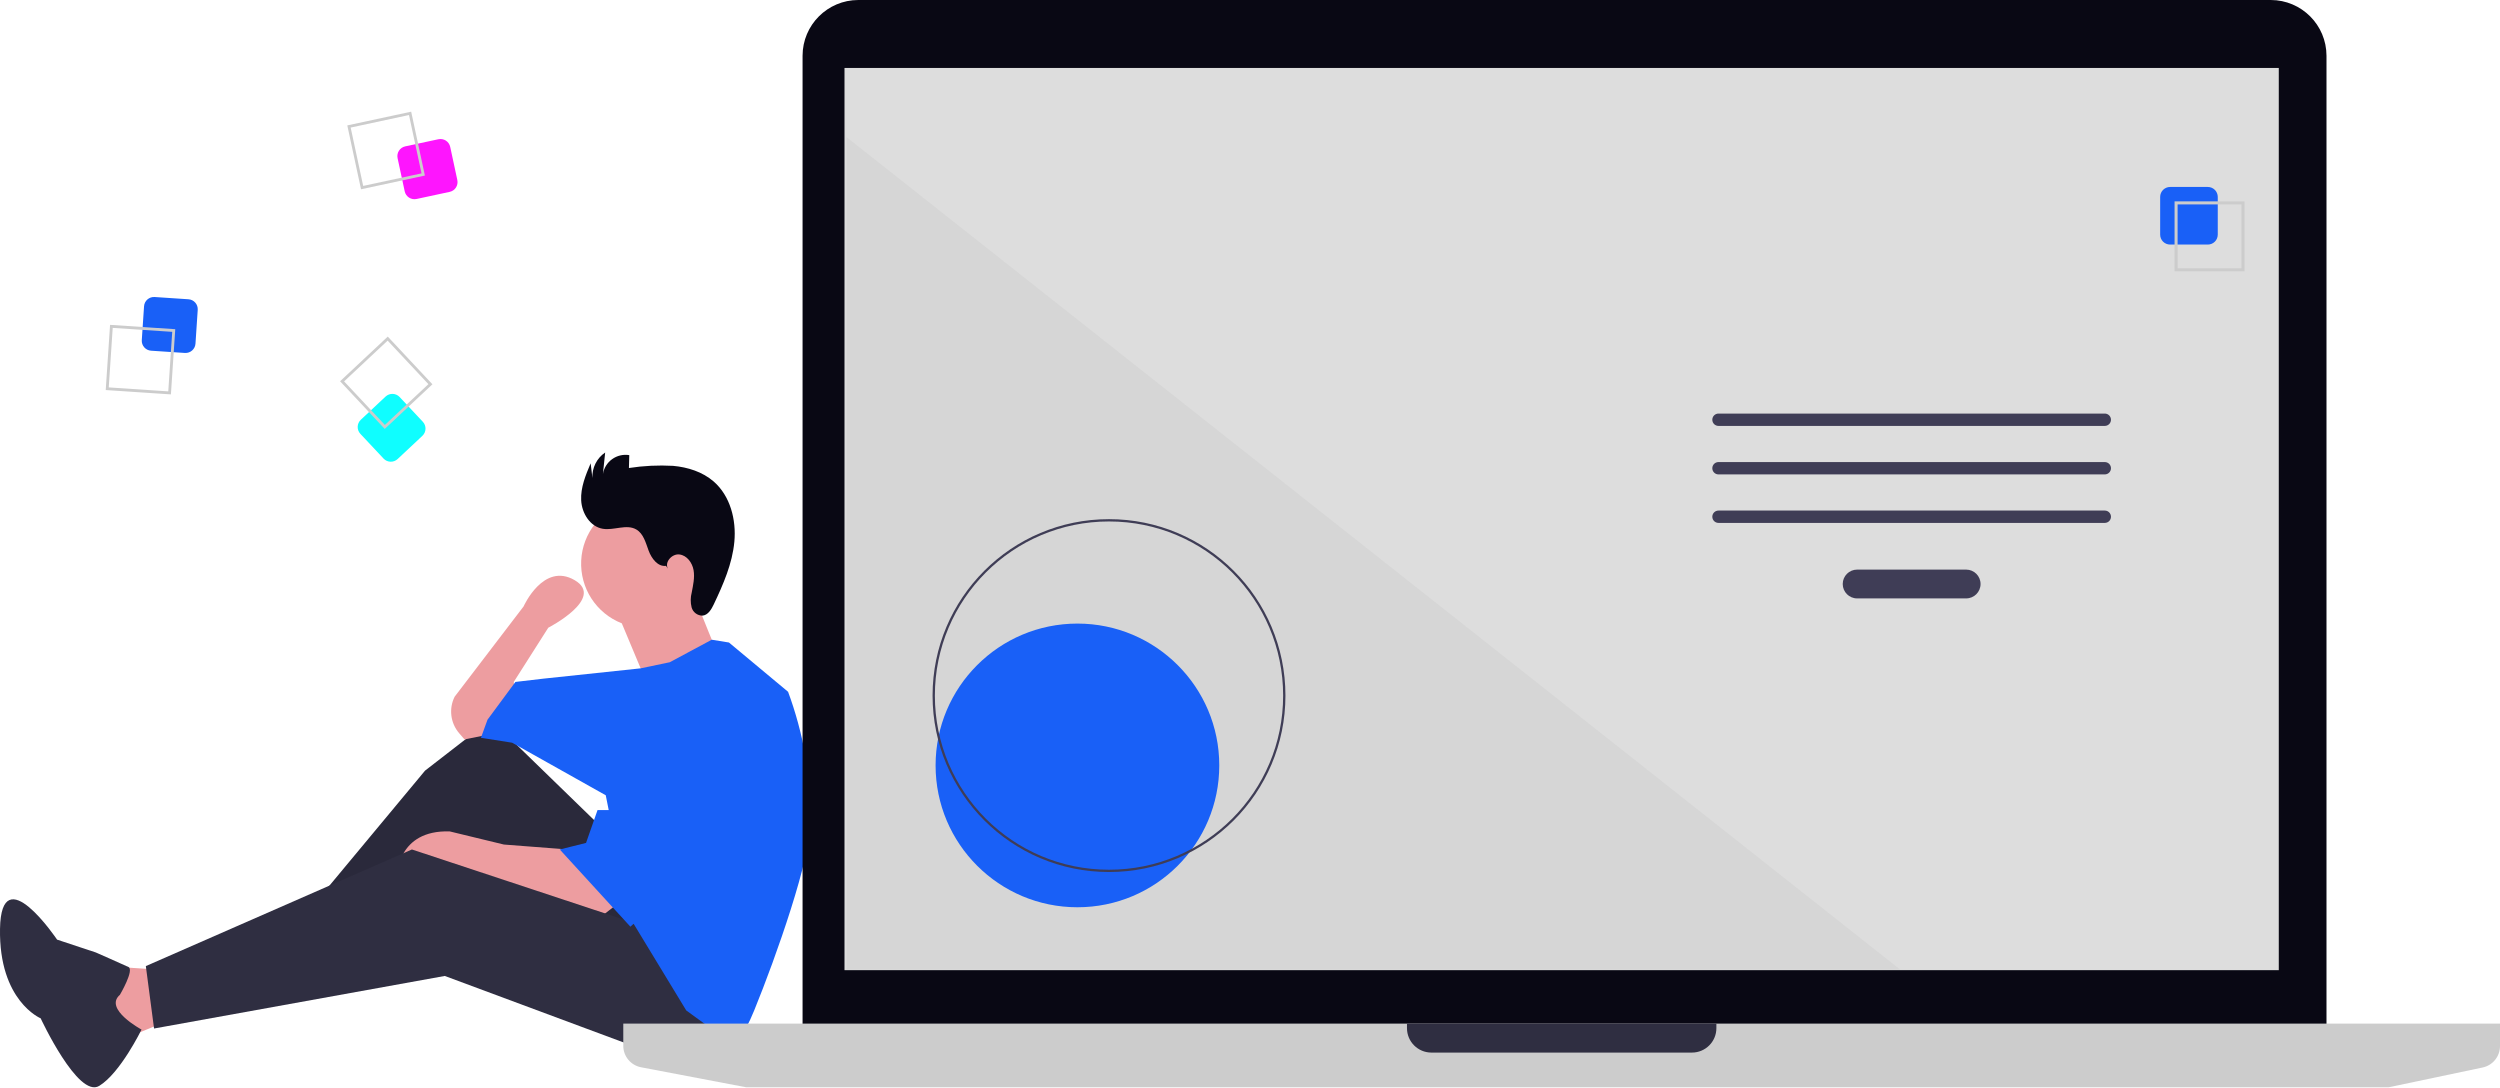
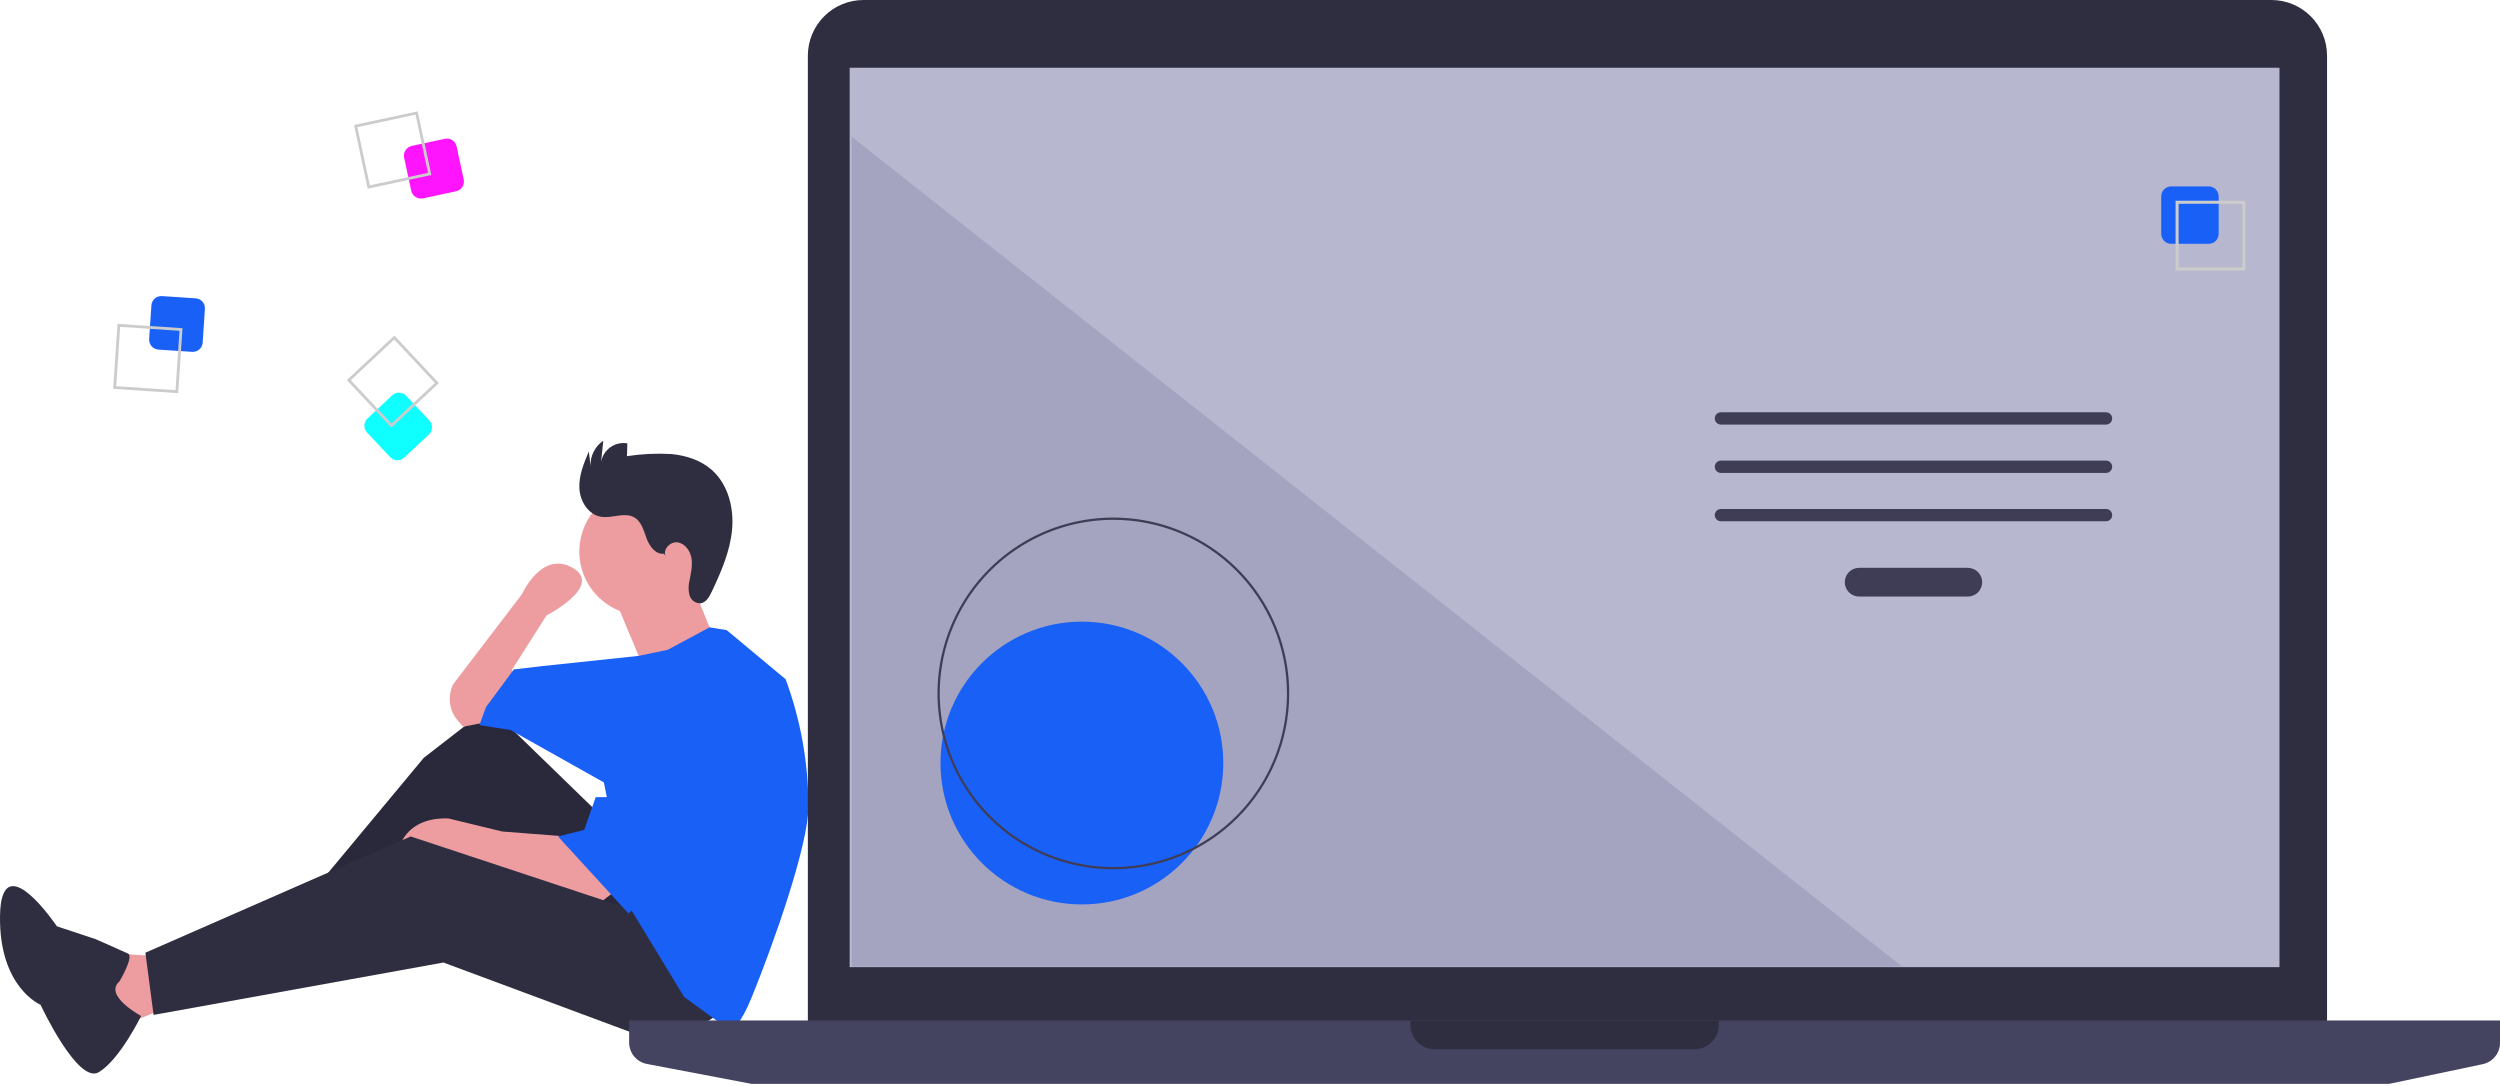
- <svg xmlns="http://www.w3.org/2000/svg" width="960" height="417.517" viewBox="0 0 960 417.517" role="img" artist="Katerina Limpitsouni" source="https://undraw.co/">
-   <g transform="translate(-440.14 -321.66)">
-     <g transform="translate(440.14 495.424)">
-       <path d="M71.694,390.1,52.772,388.84l6.307,28.383,21.445-8.83Z" transform="translate(-12.537 -191.624)" fill="#ed9da0" />
-       <path d="M267.948,307.634,223.8,264.744,198.567,284.3l-49.828,59.92,5.677,8.83,60.55-41,41,53.612,39.106-19.552Z" transform="translate(-35.341 -162.138)" fill="#2f2e41" />
-       <path d="M267.948,307.634,223.8,264.744,198.567,284.3l-49.828,59.92,5.677,8.83,60.55-41,41,53.612,39.106-19.552Z" transform="translate(-35.341 -162.138)" opacity="0.1" />
-       <path d="M342.7,574.438l-5.677,4.415L290.98,563.085l-10.723-4.415-21.445,4.415s0-17.661,20.184-17.03l20.814,5.046,24.6,1.892Z" transform="translate(-106.308 -400.56)" fill="#ed9da0" />
-       <path d="M294.842,398.221l-13.876,8.83h-16.4l-76.319-28.383L76.608,398.852l-3.154-23.968L175.633,330.1,265.2,359.746Z" transform="translate(-17.453 -177.667)" fill="#2f2e41" />
-       <path d="M300.595,478.254l-9.461,1.892-2.062-2.405a12.745,12.745,0,0,1-1.723-13.994h0l26.491-34.69s7.569-17.03,19.553-10.092S323.3,437.256,323.3,437.256L310.056,458.07l1.261,10.723Z" transform="translate(-112.769 -369.971)" fill="#ed9da0" />
-       <path d="M15.625,47.506a24.6,24.6,0,1,1,28.7-8.2c2.374,6.063,7.717,19.038,7.717,19.038L24.915,69.7Z" transform="translate(223.147 18.088)" fill="#ed9da0" />
-       <path d="M92.715,152.454,78.842,142.362l-20.21-33.284L57.394,110.2,30.274,80.551l10.091-2.522L44.779,65.41h4.287l-1.135-5.675L11.979,39.552,0,37.659l2.522-6.938L13.243,16.213l10.721-1.258,37.365-3.961,11.2-2.349L88.642,0l6.6,1.075L117.946,20a141.224,141.224,0,0,1,8.769,49.015c0,14.843-13.279,52.489-21.781,73.349-4.182,10.261-7.209,12.868-9.2,12.869C93.673,155.231,92.715,152.454,92.715,152.454Z" transform="translate(184.676 71.886)" fill="#1960f7" />
-       <path d="M104.822,616.936s5.649-9.575,3.263-10.693-12.52-5.574-12.52-5.574L80.7,595.744s-21.443-31.869-21.914-4.155S74.4,625.965,74.4,625.965s14.345,30.871,22.471,25.949,16.257-21.634,16.257-21.634S98.478,622.4,104.822,616.936Z" transform="translate(-58.78 -408.691)" fill="#2f2e41" />
-       <path d="M523.357,201.911c-3.175.413-5.568-2.84-6.679-5.837s-1.957-6.5-4.716-8.118c-3.771-2.216-8.595.45-12.906-.282-4.869-.828-8.035-5.986-8.282-10.918s1.714-9.676,3.641-14.223l.672,5.651a11.207,11.207,0,0,1,4.9-9.8l-.867,8.293a8.8,8.8,0,0,1,10.126-7.28l-.136,4.941a81.639,81.639,0,0,1,16.938-.828c5.64.509,11.321,2.294,15.6,6.008,6.389,5.561,8.73,14.706,7.946,23.145s-4.265,16.359-7.894,24.019c-.913,1.926-2.176,4.1-4.292,4.345a4.323,4.323,0,0,1-4.235-3.195,11.566,11.566,0,0,1,.051-5.679c.536-2.84,1.209-5.748.71-8.6s-2.554-5.664-5.425-6.014-5.811,2.934-4.43,5.476Z" transform="translate(-267.603 -158.389)" fill="#090814" />
-     </g>
-     <path d="M3.824,0H16.837a3.824,3.824,0,0,1,3.824,3.824V16.837a3.824,3.824,0,0,1-3.824,3.824H3.824A3.824,3.824,0,0,1,0,16.837V3.824A3.824,3.824,0,0,1,3.824,0Z" transform="translate(494.333 456.074) rotate(-86.19)" fill="#1960f7" />
-     <path d="M124.267,362.131,149.3,363.8l-1.667,25.034L122.6,387.165Zm23.873,2.683-22.857-1.522-1.522,22.857,22.857,1.522Z" transform="translate(358.137 84.274)" fill="#ccc" />
-     <path d="M3.824,0H16.837a3.824,3.824,0,0,1,3.824,3.824V16.837a3.824,3.824,0,0,1-3.824,3.824H3.824A3.824,3.824,0,0,1,0,16.837V3.824A3.824,3.824,0,0,1,3.824,0Z" transform="matrix(0.978, -0.21, 0.21, 0.978, 592.011, 378.667)" fill="#fe15fe" />
-     <path d="M244.152,276.51l5.271,24.529-24.529,5.271-5.271-24.529Zm3.975,23.692-4.812-22.4-22.4,4.812,4.812,22.4Z" transform="translate(353.878 88.032)" fill="#ccc" />
-     <path d="M3.824,0H16.837a3.824,3.824,0,0,1,3.824,3.824V16.837a3.824,3.824,0,0,1-3.824,3.824H3.824A3.824,3.824,0,0,1,0,16.837V3.824A3.824,3.824,0,0,1,3.824,0Z" transform="matrix(0.73, -0.684, 0.684, 0.73, 575.905, 485.461)" fill="#0ffeff" />
-     <path d="M252.187,385.156l-18.311,17.151L216.724,384l18.311-17.151Zm-18.261,15.61,16.719-15.66-15.66-16.719-16.719,15.66Z" transform="translate(354.006 84.067)" fill="#ccc" />
-     <g transform="translate(679.481 321.66)">
-       <path d="M862.628,463.482H277.44V80.7A21.435,21.435,0,0,1,298.848,59.29H841.22A21.434,21.434,0,0,1,862.628,80.7Z" transform="translate(-208.596 -59.29)" fill="#090814" />
-       <rect width="550.765" height="346.45" transform="translate(84.946 26.095)" fill="#ddd" />
-       <path d="M893.4,437.721H262.633l-40.375-7.685a8.4,8.4,0,0,1-6.818-8.24V413.28H936.1v8.638a8.421,8.421,0,0,1-6.666,8.206L893.4,437.706Z" transform="translate(-215.44 -20.205)" fill="#ccc" />
-       <path d="M595.88,424.395H495.821a9.38,9.38,0,0,1-9.367-9.367V413.29H605.268v1.737a9.38,9.38,0,0,1-9.367,9.367Z" transform="translate(-185.516 -20.204)" fill="#2f2e41" />
-     </g>
-     <g transform="translate(765.211 374.326)">
-       <path d="M734.48,350.745H329.89V31.1Z" transform="translate(-329.89 -31.102)" fill="#d6d6d6" style="isolation:isolate" />
-       <circle cx="54.467" cy="54.467" r="54.467" transform="translate(34.196 186.789)" fill="#1960f7" />
-       <path d="M524.477,560.682a67.752,67.752,0,1,1,67.752-67.752A67.752,67.752,0,0,1,524.477,560.682Zm0-134.618a66.866,66.866,0,1,0,66.866,66.866,66.866,66.866,0,0,0-66.866-66.866Z" transform="translate(-423.69 -278.489)" fill="#3f3d56" />
-       <path d="M5.53,0H47.4a5.53,5.53,0,0,1,0,11.06H5.53A5.53,5.53,0,0,1,5.53,0Z" transform="translate(382.534 166.063)" fill="#3f3d56" />
-       <path d="M2.37,0H150.715a2.37,2.37,0,0,1,0,4.74H2.37A2.37,2.37,0,0,1,2.37,0Z" transform="translate(332.456 106.145)" fill="#3f3d56" />
-       <path d="M2.37,0H150.715a2.37,2.37,0,0,1,0,4.74H2.37A2.37,2.37,0,0,1,2.37,0Z" transform="translate(332.456 124.767)" fill="#3f3d56" />
-       <path d="M2.37,0H150.715a2.37,2.37,0,0,1,0,4.74H2.37A2.37,2.37,0,0,1,2.37,0Z" transform="translate(332.456 143.39)" fill="#3f3d56" />
-       <path d="M3.824,0H18.3A3.824,3.824,0,0,1,22.12,3.824V18.3A3.824,3.824,0,0,1,18.3,22.12H3.824A3.824,3.824,0,0,1,0,18.3V3.824A3.824,3.824,0,0,1,3.824,0Z" transform="translate(504.43 19.128)" fill="#1960f7" />
-       <path d="M1011.642,316.924h-26.86v-26.86h26.86Zm-25.692-1.168h24.524V291.232H985.95Z" transform="translate(-474.823 -265.405)" fill="#ccc" />
-     </g>
-   </g>
+ <svg xmlns="http://www.w3.org/2000/svg" width="963" height="418" viewBox="0 0 963 418" fill="none">
+   <path d="M59.161 368.24L40.239 366.98L46.546 395.363L67.991 386.533L59.161 368.24Z" fill="#ED9DA0" />
+   <path d="M232.611 315.26L188.463 272.37L163.23 291.926L113.402 351.846L119.079 360.676L179.629 319.676L220.629 373.288L259.735 353.736L232.611 315.26Z" fill="#2F2E41" />
+   <path opacity="0.1" d="M232.611 315.26L188.463 272.37L163.23 291.926L113.402 351.846L119.079 360.676L179.629 319.676L220.629 373.288L259.735 353.736L232.611 315.26Z" fill="black" />
+   <path d="M236.396 343.642L230.719 348.057L184.676 332.289L173.953 327.874L152.508 332.289C152.508 332.289 152.508 314.628 172.692 315.259L193.506 320.305L218.106 322.197L236.396 343.642Z" fill="#ED9DA0" />
+   <path d="M277.393 390.318L263.517 399.148H247.117L170.798 370.765L59.159 390.949L56.005 366.981L158.184 322.197L247.751 351.843L277.393 390.318Z" fill="#2F2E41" />
+   <path d="M187.83 278.047L178.369 279.939L176.307 277.534C174.675 275.63 173.641 273.286 173.334 270.797C173.028 268.308 173.463 265.783 174.584 263.54L201.075 228.85C201.075 228.85 208.644 211.82 220.628 218.758C232.612 225.696 210.535 237.049 210.535 237.049L197.291 257.863L198.552 268.586L187.83 278.047Z" fill="#ED9DA0" />
+   <path d="M238.776 235.358C233.986 233.48 229.904 230.147 227.107 225.829C224.309 221.51 222.937 216.423 223.182 211.283C223.427 206.144 225.277 201.21 228.473 197.177C231.668 193.144 236.048 190.215 240.996 188.801C245.943 187.388 251.209 187.561 256.053 189.297C260.897 191.033 265.075 194.244 267.998 198.479C270.921 202.713 272.443 207.758 272.35 212.902C272.256 218.047 270.552 223.033 267.476 227.158C269.85 233.221 275.193 246.196 275.193 246.196L248.066 257.552L238.776 235.358Z" fill="#ED9DA0" />
+   <path d="M277.395 394.104L263.522 384.012L243.312 350.728L242.074 351.85L214.954 322.201L225.045 319.679L229.459 307.06H233.746L232.611 301.385L196.659 281.202L184.68 279.309L187.202 272.371L197.923 257.863L208.644 256.605L246.009 252.644L257.209 250.295L273.322 241.65L279.922 242.725L302.626 261.65C308.429 277.34 311.398 293.936 311.395 310.665C311.395 325.508 298.116 363.154 289.614 384.014C285.432 394.275 282.405 396.882 280.414 396.883C278.353 396.881 277.395 394.104 277.395 394.104Z" fill="#1960F7" />
+   <path d="M46.046 378.009C46.046 378.009 51.695 368.434 49.309 367.316C46.923 366.198 36.789 361.742 36.789 361.742L21.924 356.817C21.924 356.817 0.481 324.948 0.01 352.662C-0.461 380.376 15.624 387.038 15.624 387.038C15.624 387.038 29.969 417.909 38.095 412.987C46.221 408.065 54.352 391.353 54.352 391.353C54.352 391.353 39.702 383.473 46.046 378.009Z" fill="#2F2E41" />
+   <path d="M255.758 213.286C252.583 213.699 250.19 210.446 249.079 207.449C247.968 204.452 247.122 200.949 244.363 199.331C240.592 197.115 235.768 199.781 231.457 199.049C226.588 198.221 223.422 193.063 223.175 188.131C222.928 183.199 224.889 178.455 226.816 173.908L227.488 179.559C227.398 177.643 227.801 175.735 228.659 174.019C229.517 172.303 230.801 170.837 232.388 169.759L231.521 178.052C231.706 176.908 232.114 175.812 232.724 174.826C233.333 173.841 234.131 172.985 235.072 172.309C236.013 171.632 237.078 171.148 238.206 170.885C239.335 170.621 240.504 170.583 241.647 170.772L241.511 175.713C247.113 174.85 252.79 174.572 258.449 174.885C264.089 175.394 269.77 177.179 274.049 180.893C280.438 186.454 282.779 195.599 281.995 204.038C281.211 212.477 277.73 220.397 274.101 228.057C273.188 229.983 271.925 232.157 269.809 232.402C268.849 232.416 267.911 232.109 267.144 231.531C266.377 230.952 265.825 230.134 265.574 229.207C265.119 227.339 265.136 225.387 265.625 223.528C266.161 220.688 266.834 217.78 266.335 214.928C265.836 212.076 263.781 209.264 260.91 208.914C258.039 208.564 255.099 211.848 256.48 214.39L255.758 213.286Z" fill="#2F2E41" />
+   <path d="M57.451 130.599L58.316 117.614C58.349 117.113 58.481 116.624 58.704 116.173C58.926 115.723 59.235 115.321 59.613 114.991C59.991 114.66 60.43 114.407 60.906 114.246C61.382 114.085 61.885 114.019 62.386 114.053L75.37 114.918C76.382 114.985 77.326 115.452 77.993 116.215C78.661 116.978 78.999 117.975 78.931 118.987L78.067 131.971C78.033 132.472 77.901 132.962 77.679 133.412C77.456 133.862 77.147 134.264 76.769 134.595C76.391 134.926 75.952 135.179 75.476 135.34C75.001 135.501 74.498 135.566 73.997 135.533L61.013 134.668C60.001 134.601 59.057 134.134 58.389 133.371C57.721 132.608 57.384 131.61 57.451 130.599Z" fill="#1960F7" />
+   <path d="M45.268 124.745L70.301 126.414L68.634 151.448L43.601 149.779L45.268 124.745ZM69.141 127.428L46.284 125.906L44.762 148.763L67.619 150.285L69.141 127.428Z" fill="#CCCCCC" />
+   <path d="M158.615 56.204L171.342 53.471C171.833 53.366 172.34 53.358 172.834 53.449C173.328 53.539 173.8 53.726 174.221 53.999C174.643 54.272 175.007 54.625 175.293 55.038C175.578 55.452 175.779 55.917 175.885 56.408L178.617 69.135C178.83 70.127 178.641 71.163 178.09 72.014C177.539 72.867 176.672 73.465 175.681 73.678L162.954 76.41C162.463 76.516 161.956 76.524 161.461 76.433C160.967 76.343 160.496 76.156 160.074 75.883C159.652 75.61 159.288 75.257 159.003 74.844C158.718 74.43 158.516 73.965 158.411 73.474L155.678 60.747C155.465 59.755 155.655 58.719 156.206 57.867C156.756 57.015 157.623 56.417 158.615 56.204Z" fill="#FE15FE" />
+   <path d="M160.894 42.882L166.165 67.411L141.636 72.682L136.365 48.153L160.894 42.882ZM164.869 66.574L160.057 44.174L137.657 48.986L142.469 71.386L164.869 66.574Z" fill="#CCCCCC" />
+   <path d="M141.561 161.185L151.06 152.285C151.427 151.941 151.857 151.673 152.328 151.496C152.798 151.319 153.298 151.236 153.8 151.253C154.302 151.269 154.796 151.384 155.254 151.591C155.711 151.798 156.124 152.094 156.467 152.46L165.368 161.96C166.062 162.7 166.433 163.686 166.4 164.7C166.367 165.714 165.933 166.673 165.192 167.367L155.693 176.268C155.326 176.611 154.896 176.879 154.425 177.056C153.955 177.233 153.455 177.316 152.953 177.3C152.451 177.284 151.957 177.168 151.499 176.961C151.041 176.754 150.629 176.459 150.286 176.092L141.385 166.593C140.691 165.852 140.32 164.867 140.353 163.853C140.386 162.839 140.82 161.879 141.561 161.185Z" fill="#0FFEFF" />
+   <path d="M169.057 147.563L150.746 164.714L133.594 146.407L151.905 129.256L169.057 147.563ZM150.796 163.173L167.515 147.513L151.855 130.794L135.136 146.454L150.796 163.173Z" fill="#CCCCCC" />
+   <path d="M896.377 404.192H311.189V21.41C311.196 15.734 313.453 10.293 317.467 6.279C321.48 2.265 326.921 0.007 332.597 0H874.969C880.645 0.007 886.087 2.265 890.1 6.279C894.113 10.292 896.371 15.734 896.377 21.41V404.192Z" fill="#2F2E41" />
+   <path d="M878.056 26.095H327.291V372.545H878.056V26.095Z" fill="#B8B7D0" />
+   <path d="M920.305 417.516H289.538L249.163 409.831C247.246 409.463 245.517 408.44 244.273 406.936C243.029 405.433 242.347 403.543 242.345 401.591V393.075H963.005V401.713C962.998 403.636 962.333 405.499 961.12 406.992C959.908 408.485 958.22 409.518 956.339 409.919L920.305 417.501V417.516Z" fill="#454460" />
+   <path d="M652.709 404.191H552.65C550.167 404.187 547.786 403.2 546.031 401.444C544.275 399.688 543.287 397.307 543.283 394.824V393.086H662.097V394.823C662.094 397.306 661.106 399.687 659.35 401.443C657.594 403.199 655.213 404.187 652.73 404.19L652.709 404.191Z" fill="#2F2E41" />
+   <path d="M732.665 372.309H328.075V52.664L732.665 372.309Z" fill="#A5A4C0" />
+   <path d="M416.738 348.389C446.819 348.389 471.205 324.003 471.205 293.922C471.205 263.841 446.819 239.455 416.738 239.455C386.657 239.455 362.271 263.841 362.271 293.922C362.271 324.003 386.657 348.389 416.738 348.389Z" fill="#1960F7" />
+   <path d="M428.862 334.859C415.462 334.859 402.363 330.885 391.221 323.441C380.079 315.996 371.395 305.415 366.267 293.035C361.139 280.654 359.798 267.032 362.412 253.889C365.026 240.747 371.479 228.674 380.954 219.199C390.43 209.724 402.502 203.271 415.644 200.657C428.787 198.043 442.41 199.384 454.79 204.512C467.17 209.64 477.751 218.324 485.196 229.466C492.641 240.608 496.614 253.707 496.614 267.107C496.614 285.076 489.476 302.309 476.77 315.015C464.064 327.721 446.831 334.859 428.862 334.859ZM428.862 200.241C415.637 200.241 402.709 204.163 391.713 211.51C380.717 218.857 372.147 229.3 367.086 241.519C362.025 253.737 360.701 267.181 363.281 280.152C365.861 293.123 372.229 305.037 381.581 314.388C390.932 323.74 402.847 330.108 415.817 332.688C428.788 335.268 442.232 333.944 454.451 328.883C466.669 323.822 477.112 315.252 484.459 304.256C491.807 293.26 495.728 280.332 495.728 267.107C495.728 249.373 488.683 232.365 476.144 219.826C463.604 207.286 446.596 200.241 428.862 200.241Z" fill="#3F3D56" />
+   <path d="M716.139 218.729H758.009C759.476 218.729 760.882 219.312 761.919 220.349C762.957 221.386 763.539 222.792 763.539 224.259C763.539 225.726 762.957 227.132 761.919 228.169C760.882 229.206 759.476 229.789 758.009 229.789H716.139C714.672 229.789 713.266 229.206 712.229 228.169C711.192 227.132 710.609 225.726 710.609 224.259C710.609 222.792 711.192 221.386 712.229 220.349C713.266 219.312 714.672 218.729 716.139 218.729Z" fill="#3F3D56" />
+   <path d="M662.901 158.811H811.246C811.875 158.811 812.478 159.061 812.922 159.505C813.366 159.95 813.616 160.552 813.616 161.181C813.616 161.81 813.366 162.412 812.922 162.857C812.478 163.301 811.875 163.551 811.246 163.551H662.901C662.273 163.551 661.67 163.301 661.225 162.857C660.781 162.412 660.531 161.81 660.531 161.181C660.531 160.552 660.781 159.95 661.225 159.505C661.67 159.061 662.273 158.811 662.901 158.811Z" fill="#3F3D56" />
+   <path d="M662.901 177.433H811.246C811.875 177.433 812.478 177.683 812.922 178.127C813.366 178.572 813.616 179.175 813.616 179.803C813.616 180.432 813.366 181.034 812.922 181.479C812.478 181.923 811.875 182.173 811.246 182.173H662.901C662.273 182.173 661.67 181.923 661.225 181.479C660.781 181.034 660.531 180.432 660.531 179.803C660.531 179.175 660.781 178.572 661.225 178.127C661.67 177.683 662.273 177.433 662.901 177.433Z" fill="#3F3D56" />
+   <path d="M662.901 196.056H811.246C811.875 196.056 812.478 196.306 812.922 196.75C813.366 197.195 813.616 197.798 813.616 198.426C813.616 199.055 813.366 199.658 812.922 200.102C812.478 200.546 811.875 200.796 811.246 200.796H662.901C662.273 200.796 661.67 200.546 661.225 200.102C660.781 199.658 660.531 199.055 660.531 198.426C660.531 197.798 660.781 197.195 661.225 196.75C661.67 196.306 662.273 196.056 662.901 196.056Z" fill="#3F3D56" />
+   <path d="M836.329 71.794H850.805C851.819 71.795 852.79 72.198 853.507 72.915C854.223 73.632 854.625 74.604 854.625 75.618V90.094C854.624 91.107 854.221 92.078 853.505 92.794C852.789 93.51 851.818 93.913 850.805 93.914H836.329C835.316 93.914 834.344 93.512 833.627 92.795C832.91 92.079 832.506 91.107 832.505 90.094V75.618C832.505 74.604 832.908 73.631 833.625 72.914C834.342 72.197 835.315 71.794 836.329 71.794Z" fill="#1960F7" />
+   <path d="M864.894 104.185H838.034V77.325H864.894V104.185ZM839.202 103.017H863.726V78.493H839.202V103.017Z" fill="#CCCCCC" />
</svg>
